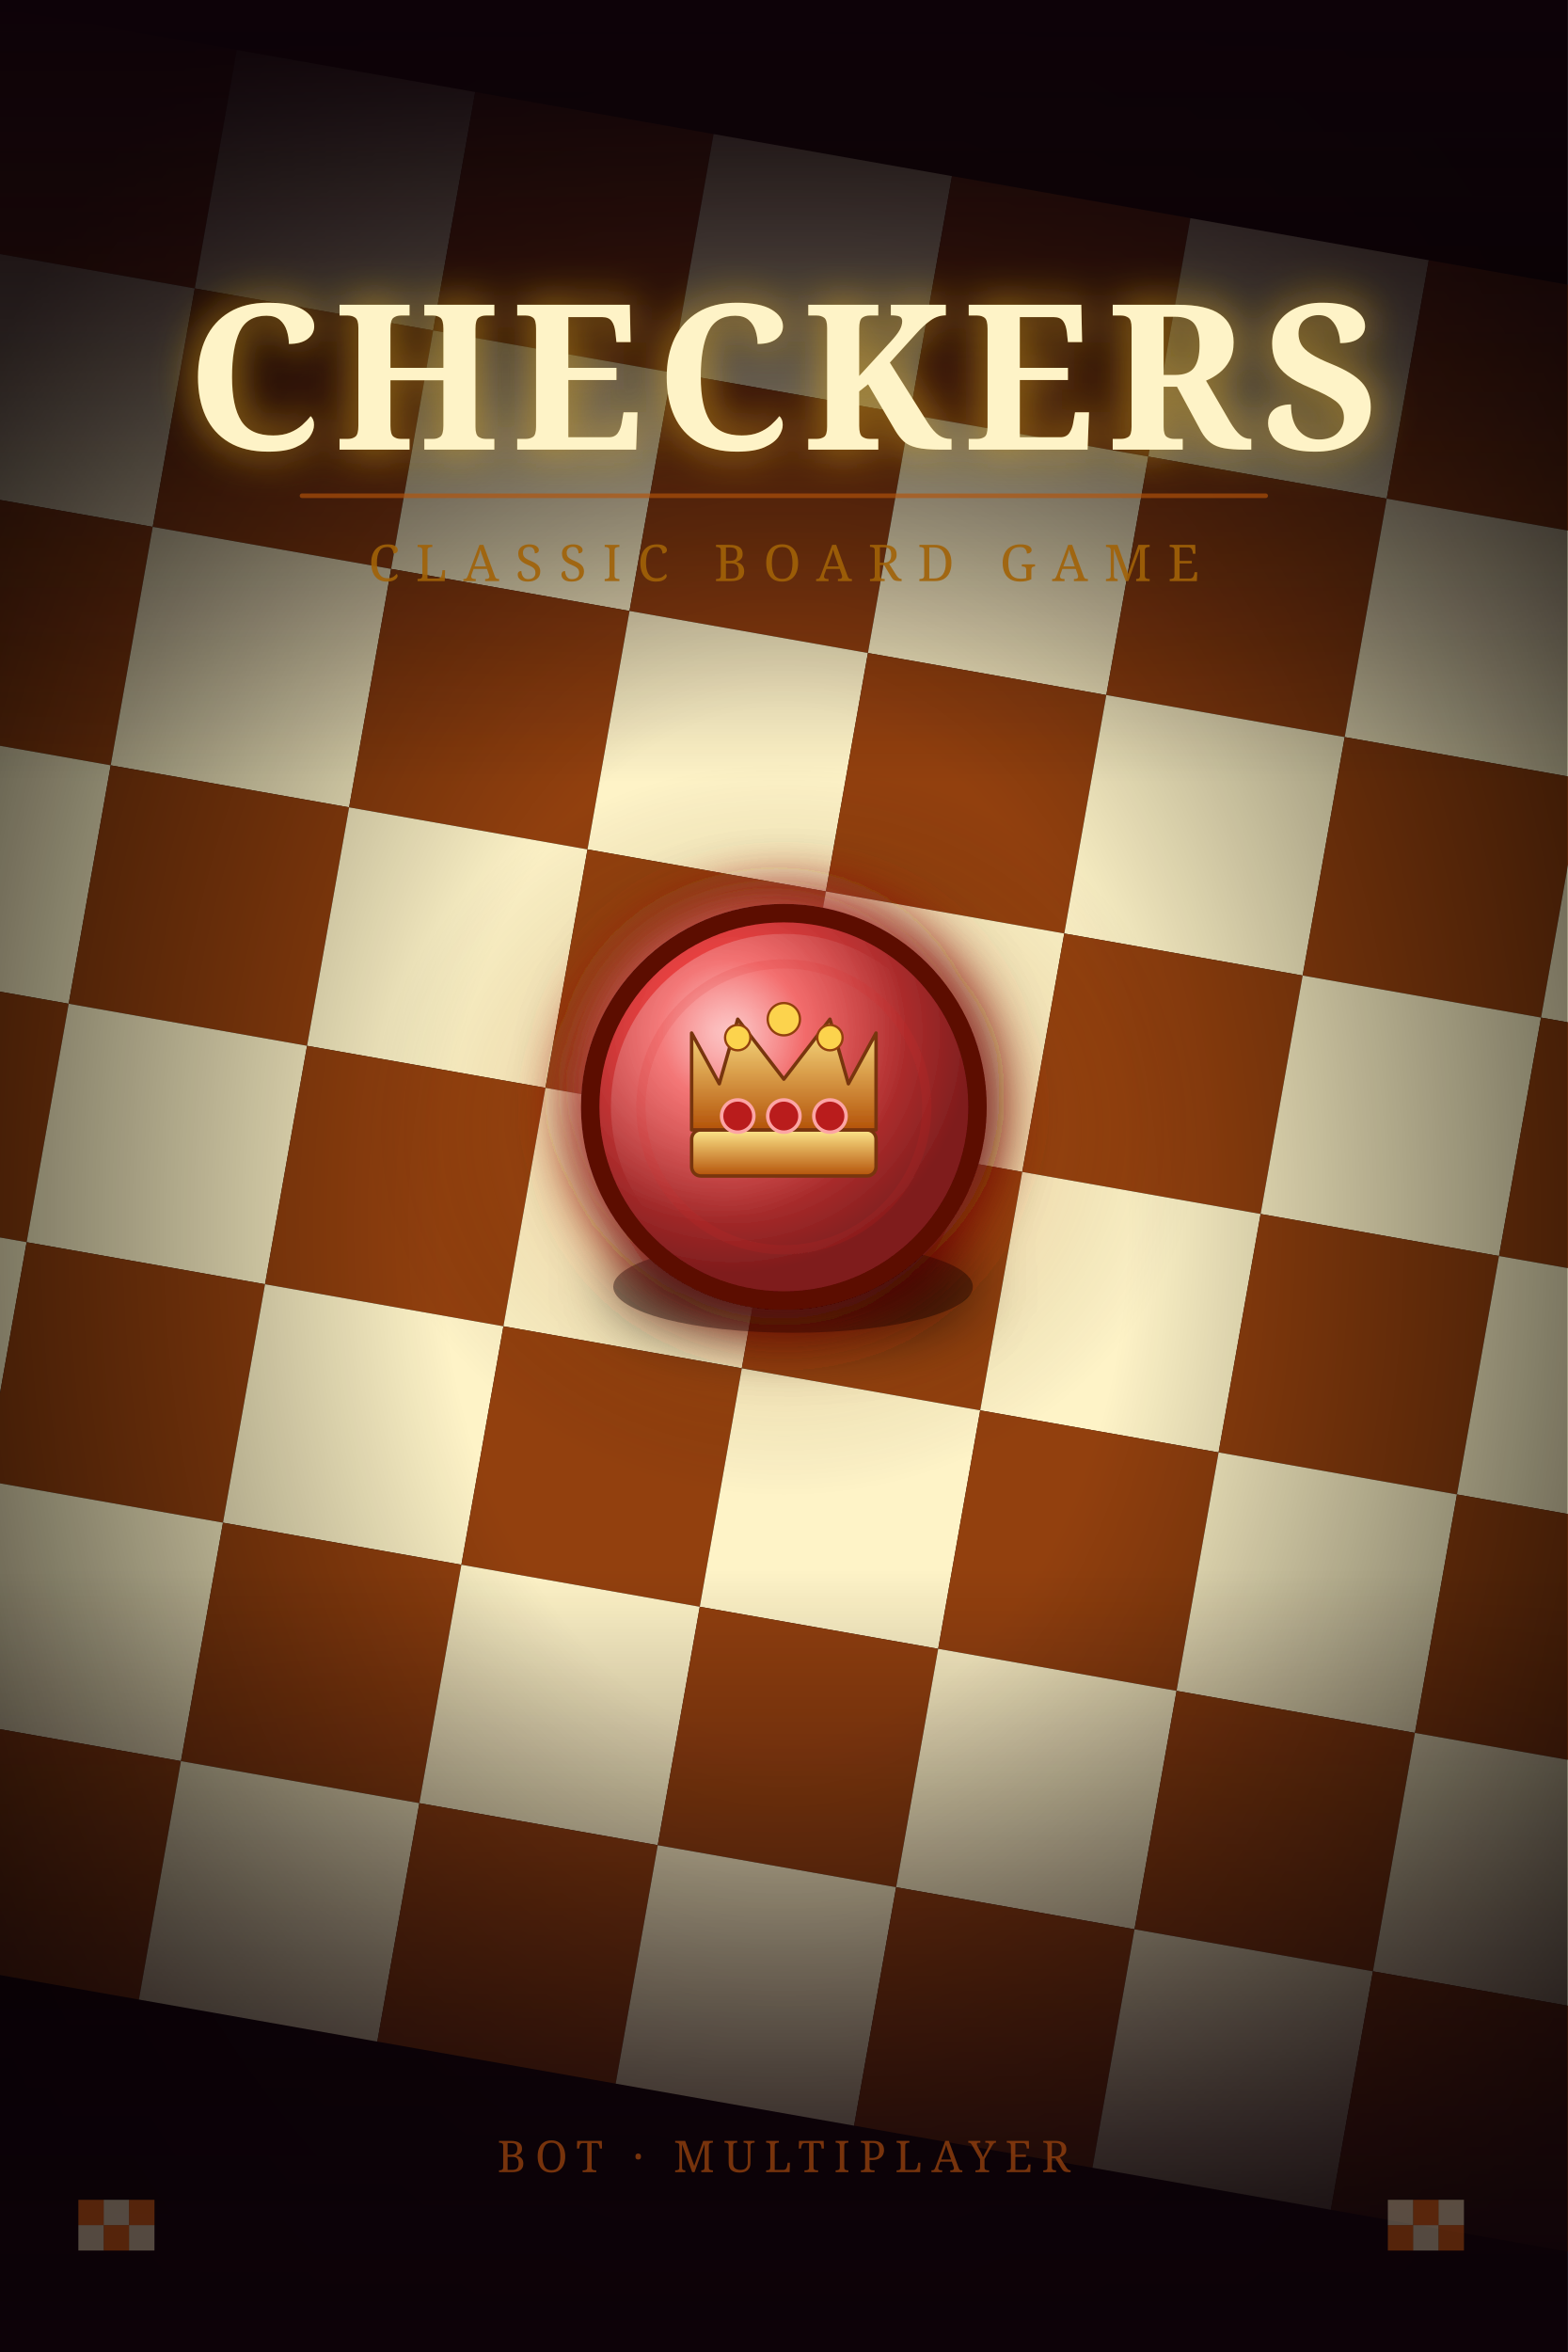
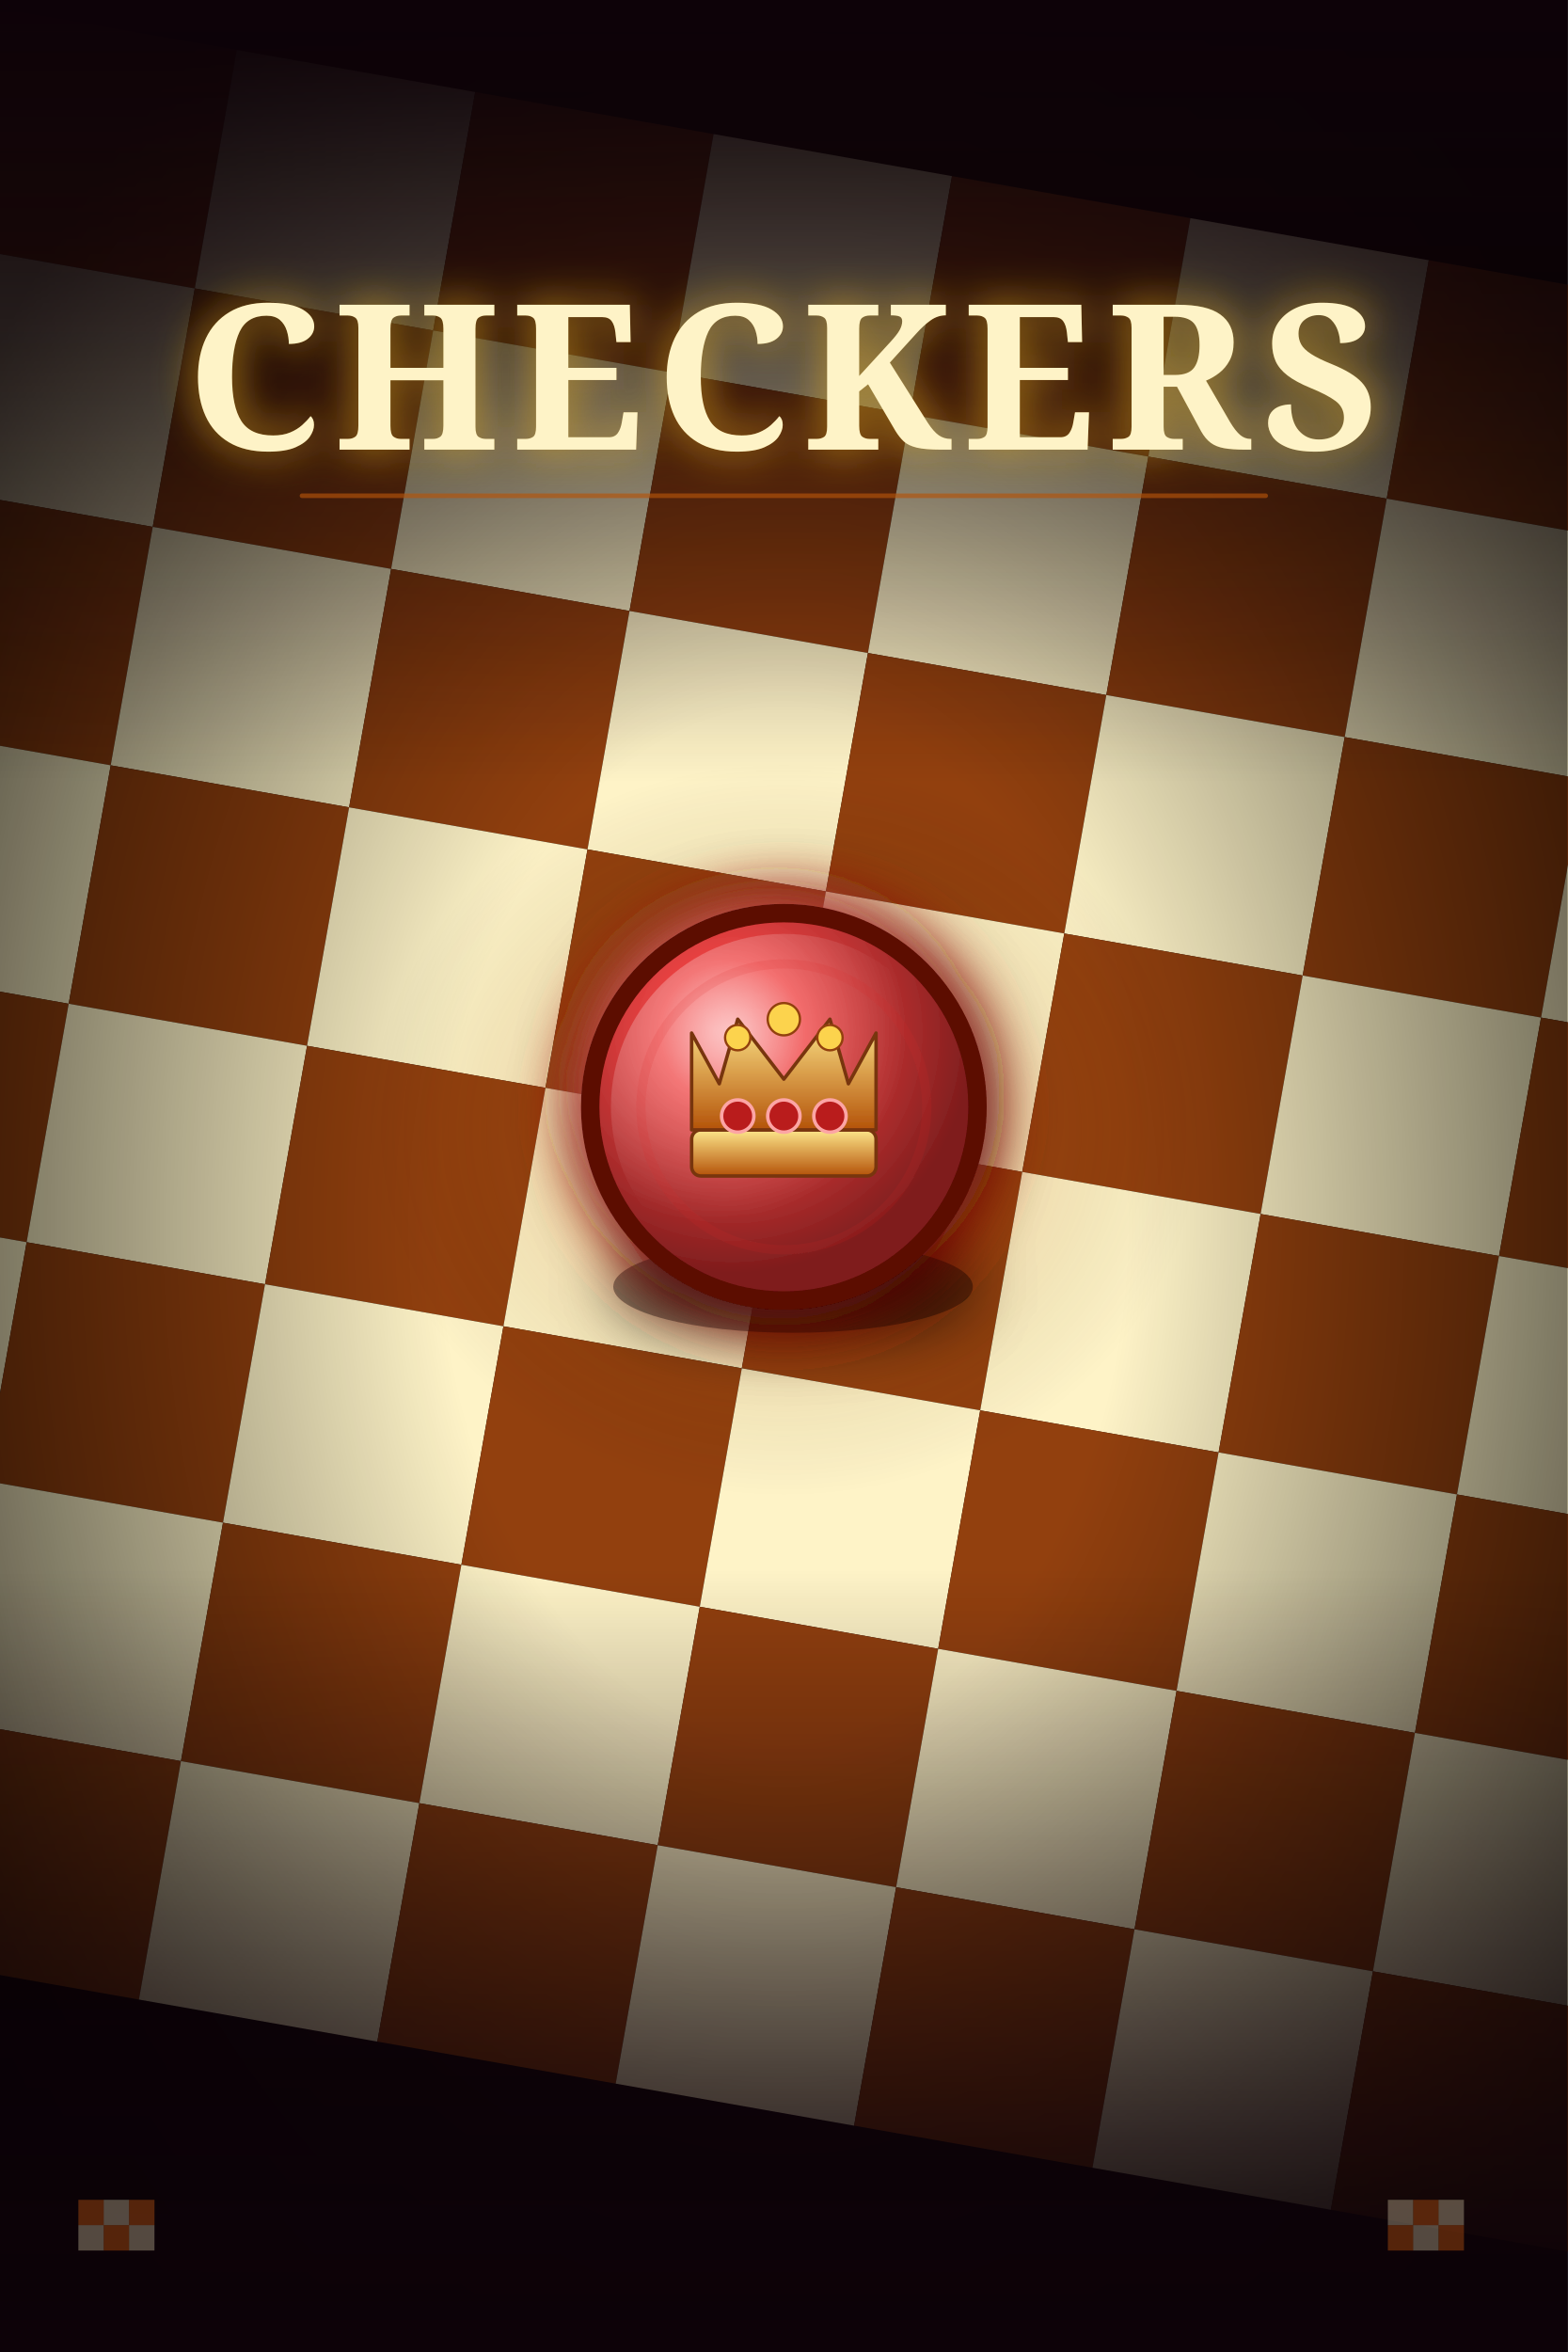
<svg xmlns="http://www.w3.org/2000/svg" viewBox="0 0 680 1020" width="400" height="600">
  <defs>
    <linearGradient id="bgGrad" x1="0" y1="0" x2="0" y2="1">
      <stop offset="0%" stop-color="#1a0a00" />
      <stop offset="100%" stop-color="#0d0208" />
    </linearGradient>
    <radialGradient id="vignette" cx="50%" cy="52%" r="62%">
      <stop offset="35%" stop-color="#00000000" />
      <stop offset="100%" stop-color="#000000bb" />
    </radialGradient>
    <radialGradient id="redPiece" cx="36%" cy="30%" r="65%">
      <stop offset="0%" stop-color="#fca5a5" />
      <stop offset="30%" stop-color="#ef4444" />
      <stop offset="100%" stop-color="#7f1d1d" />
    </radialGradient>
    <radialGradient id="redHighlight" cx="30%" cy="28%" r="55%">
      <stop offset="0%" stop-color="#ffffff66" />
      <stop offset="100%" stop-color="#ffffff00" />
    </radialGradient>
    <radialGradient id="pieceGlow" cx="50%" cy="50%" r="50%">
      <stop offset="0%" stop-color="#fbbf2455" />
      <stop offset="55%" stop-color="#b4530922" />
      <stop offset="100%" stop-color="#00000000" />
    </radialGradient>
    <linearGradient id="crownGold" x1="0" y1="0" x2="0" y2="1">
      <stop offset="0%" stop-color="#fde68a" />
      <stop offset="100%" stop-color="#b45309" />
    </linearGradient>
    <linearGradient id="topFade" x1="0" y1="0" x2="0" y2="1">
      <stop offset="0%" stop-color="#0d0208" stop-opacity="1" />
      <stop offset="100%" stop-color="#0d0208" stop-opacity="0" />
    </linearGradient>
    <linearGradient id="botFade" x1="0" y1="0" x2="0" y2="1">
      <stop offset="0%" stop-color="#0d0208" stop-opacity="0" />
      <stop offset="100%" stop-color="#0d0208" stop-opacity="1" />
    </linearGradient>
    <filter id="titleGlow" x="-30%" y="-60%" width="160%" height="220%">
      <feGaussianBlur in="SourceGraphic" stdDeviation="9" result="blur" />
      <feMerge>
        <feMergeNode in="blur" />
        <feMergeNode in="blur" />
        <feMergeNode in="SourceGraphic" />
      </feMerge>
    </filter>
    <filter id="pieceGlowF" x="-30%" y="-30%" width="160%" height="160%">
      <feGaussianBlur in="SourceGraphic" stdDeviation="14" result="blur" />
      <feMerge>
        <feMergeNode in="blur" />
        <feMergeNode in="blur" />
        <feMergeNode in="SourceGraphic" />
      </feMerge>
    </filter>
  </defs>
  <rect width="680" height="1020" fill="url(#bgGrad)" />
  <g transform="translate(340,490) rotate(10) translate(-420,-420)">
    <rect x="0" y="0" width="105" height="105" fill="#92400e" />
    <rect x="105" y="0" width="105" height="105" fill="#fef3c7" />
    <rect x="210" y="0" width="105" height="105" fill="#92400e" />
    <rect x="315" y="0" width="105" height="105" fill="#fef3c7" />
    <rect x="420" y="0" width="105" height="105" fill="#92400e" />
    <rect x="525" y="0" width="105" height="105" fill="#fef3c7" />
    <rect x="630" y="0" width="105" height="105" fill="#92400e" />
    <rect x="735" y="0" width="105" height="105" fill="#fef3c7" />
    <rect x="0" y="105" width="105" height="105" fill="#fef3c7" />
    <rect x="105" y="105" width="105" height="105" fill="#92400e" />
    <rect x="210" y="105" width="105" height="105" fill="#fef3c7" />
    <rect x="315" y="105" width="105" height="105" fill="#92400e" />
    <rect x="420" y="105" width="105" height="105" fill="#fef3c7" />
    <rect x="525" y="105" width="105" height="105" fill="#92400e" />
    <rect x="630" y="105" width="105" height="105" fill="#fef3c7" />
    <rect x="735" y="105" width="105" height="105" fill="#92400e" />
    <rect x="0" y="210" width="105" height="105" fill="#92400e" />
    <rect x="105" y="210" width="105" height="105" fill="#fef3c7" />
    <rect x="210" y="210" width="105" height="105" fill="#92400e" />
    <rect x="315" y="210" width="105" height="105" fill="#fef3c7" />
    <rect x="420" y="210" width="105" height="105" fill="#92400e" />
    <rect x="525" y="210" width="105" height="105" fill="#fef3c7" />
    <rect x="630" y="210" width="105" height="105" fill="#92400e" />
    <rect x="735" y="210" width="105" height="105" fill="#fef3c7" />
    <rect x="0" y="315" width="105" height="105" fill="#fef3c7" />
    <rect x="105" y="315" width="105" height="105" fill="#92400e" />
    <rect x="210" y="315" width="105" height="105" fill="#fef3c7" />
    <rect x="315" y="315" width="105" height="105" fill="#92400e" />
    <rect x="420" y="315" width="105" height="105" fill="#fef3c7" />
    <rect x="525" y="315" width="105" height="105" fill="#92400e" />
    <rect x="630" y="315" width="105" height="105" fill="#fef3c7" />
    <rect x="735" y="315" width="105" height="105" fill="#92400e" />
    <rect x="0" y="420" width="105" height="105" fill="#92400e" />
    <rect x="105" y="420" width="105" height="105" fill="#fef3c7" />
    <rect x="210" y="420" width="105" height="105" fill="#92400e" />
    <rect x="315" y="420" width="105" height="105" fill="#fef3c7" />
    <rect x="420" y="420" width="105" height="105" fill="#92400e" />
    <rect x="525" y="420" width="105" height="105" fill="#fef3c7" />
    <rect x="630" y="420" width="105" height="105" fill="#92400e" />
    <rect x="735" y="420" width="105" height="105" fill="#fef3c7" />
    <rect x="0" y="525" width="105" height="105" fill="#fef3c7" />
    <rect x="105" y="525" width="105" height="105" fill="#92400e" />
    <rect x="210" y="525" width="105" height="105" fill="#fef3c7" />
    <rect x="315" y="525" width="105" height="105" fill="#92400e" />
    <rect x="420" y="525" width="105" height="105" fill="#fef3c7" />
    <rect x="525" y="525" width="105" height="105" fill="#92400e" />
    <rect x="630" y="525" width="105" height="105" fill="#fef3c7" />
    <rect x="735" y="525" width="105" height="105" fill="#92400e" />
    <rect x="0" y="630" width="105" height="105" fill="#92400e" />
    <rect x="105" y="630" width="105" height="105" fill="#fef3c7" />
    <rect x="210" y="630" width="105" height="105" fill="#92400e" />
    <rect x="315" y="630" width="105" height="105" fill="#fef3c7" />
    <rect x="420" y="630" width="105" height="105" fill="#92400e" />
    <rect x="525" y="630" width="105" height="105" fill="#fef3c7" />
    <rect x="630" y="630" width="105" height="105" fill="#92400e" />
    <rect x="735" y="630" width="105" height="105" fill="#fef3c7" />
    <rect x="0" y="735" width="105" height="105" fill="#fef3c7" />
    <rect x="105" y="735" width="105" height="105" fill="#92400e" />
    <rect x="210" y="735" width="105" height="105" fill="#fef3c7" />
    <rect x="315" y="735" width="105" height="105" fill="#92400e" />
    <rect x="420" y="735" width="105" height="105" fill="#fef3c7" />
    <rect x="525" y="735" width="105" height="105" fill="#92400e" />
    <rect x="630" y="735" width="105" height="105" fill="#fef3c7" />
    <rect x="735" y="735" width="105" height="105" fill="#92400e" />
  </g>
  <rect width="680" height="1020" fill="url(#vignette)" />
  <rect width="680" height="340" fill="url(#topFade)" />
  <rect y="680" width="680" height="340" fill="url(#botFade)" />
  <ellipse cx="340" cy="490" rx="180" ry="160" fill="url(#pieceGlow)" />
  <g transform="translate(340,480)" filter="url(#pieceGlowF)">
    <ellipse cx="4" cy="78" rx="78" ry="20" fill="#00000066" />
    <circle cx="0" cy="0" r="88" fill="#5c0a00" />
    <circle cx="0" cy="0" r="80" fill="url(#redPiece)" />
    <circle cx="0" cy="0" r="75" fill="url(#redHighlight)" />
    <circle cx="0" cy="0" r="62" fill="none" stroke="#dc262622" stroke-width="4" />
    <rect x="-40" y="10" width="80" height="20" rx="4" fill="url(#crownGold)" stroke="#78350f" stroke-width="1.5" />
    <polygon points="-40,10 -40,-32 -28,-10 -20,-38 0,-12 20,-38 28,-10 40,-32 40,10" fill="url(#crownGold)" stroke="#78350f" stroke-width="1.5" stroke-linejoin="round" />
    <circle cx="-20" cy="4" r="7" fill="#b91c1c" stroke="#fca5a5" stroke-width="1.5" />
    <circle cx="0" cy="4" r="7" fill="#b91c1c" stroke="#fca5a5" stroke-width="1.5" />
    <circle cx="20" cy="4" r="7" fill="#b91c1c" stroke="#fca5a5" stroke-width="1.5" />
    <circle cx="-20" cy="-30" r="5.5" fill="#fcd34d" stroke="#92400e" stroke-width="1" />
    <circle cx="0" cy="-38" r="7" fill="#fcd34d" stroke="#92400e" stroke-width="1" />
    <circle cx="20" cy="-30" r="5.5" fill="#fcd34d" stroke="#92400e" stroke-width="1" />
  </g>
  <text x="340" y="195" text-anchor="middle" font-family="Georgia, serif" font-size="88" font-weight="bold" letter-spacing="5" fill="#fbbf24" opacity="0.4" filter="url(#titleGlow)">CHECKERS</text>
  <text x="340" y="195" text-anchor="middle" font-family="Georgia, serif" font-size="88" font-weight="bold" letter-spacing="5" fill="#fef3c7">CHECKERS</text>
  <rect x="130" y="214" width="420" height="2" rx="1" fill="#b45309" opacity="0.65" />
-   <text x="340" y="252" text-anchor="middle" font-family="Georgia, serif" font-size="22" letter-spacing="7" fill="#a16207" opacity="0.9">CLASSIC BOARD GAME</text>
-   <text x="340" y="942" text-anchor="middle" font-family="Georgia, serif" font-size="19" letter-spacing="4" fill="#92400e" opacity="0.8">BOT · MULTIPLAYER</text>
  <rect x="34" y="954" width="11" height="11" fill="#92400e" opacity="0.55" />
  <rect x="45" y="954" width="11" height="11" fill="#fef3c7" opacity="0.3" />
  <rect x="56" y="954" width="11" height="11" fill="#92400e" opacity="0.55" />
  <rect x="34" y="965" width="11" height="11" fill="#fef3c7" opacity="0.3" />
  <rect x="45" y="965" width="11" height="11" fill="#92400e" opacity="0.55" />
  <rect x="56" y="965" width="11" height="11" fill="#fef3c7" opacity="0.3" />
  <rect x="602" y="954" width="11" height="11" fill="#fef3c7" opacity="0.3" />
  <rect x="613" y="954" width="11" height="11" fill="#92400e" opacity="0.55" />
  <rect x="624" y="954" width="11" height="11" fill="#fef3c7" opacity="0.3" />
  <rect x="602" y="965" width="11" height="11" fill="#92400e" opacity="0.55" />
  <rect x="613" y="965" width="11" height="11" fill="#fef3c7" opacity="0.3" />
  <rect x="624" y="965" width="11" height="11" fill="#92400e" opacity="0.55" />
</svg>
